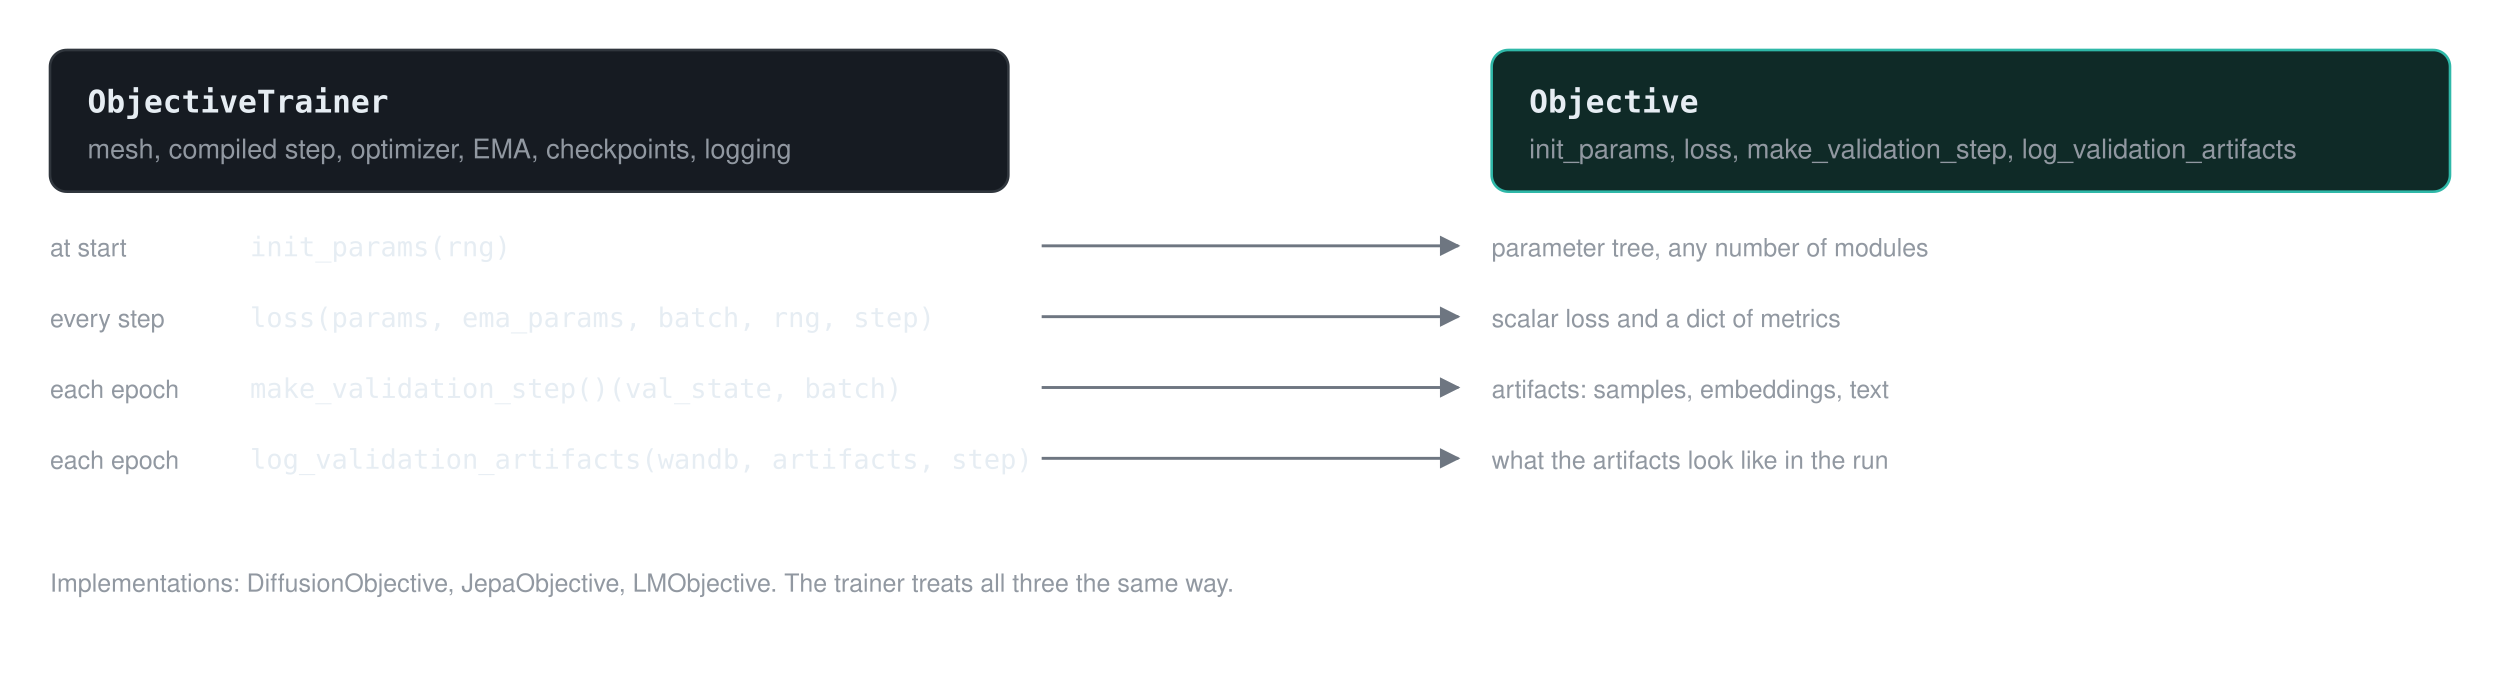
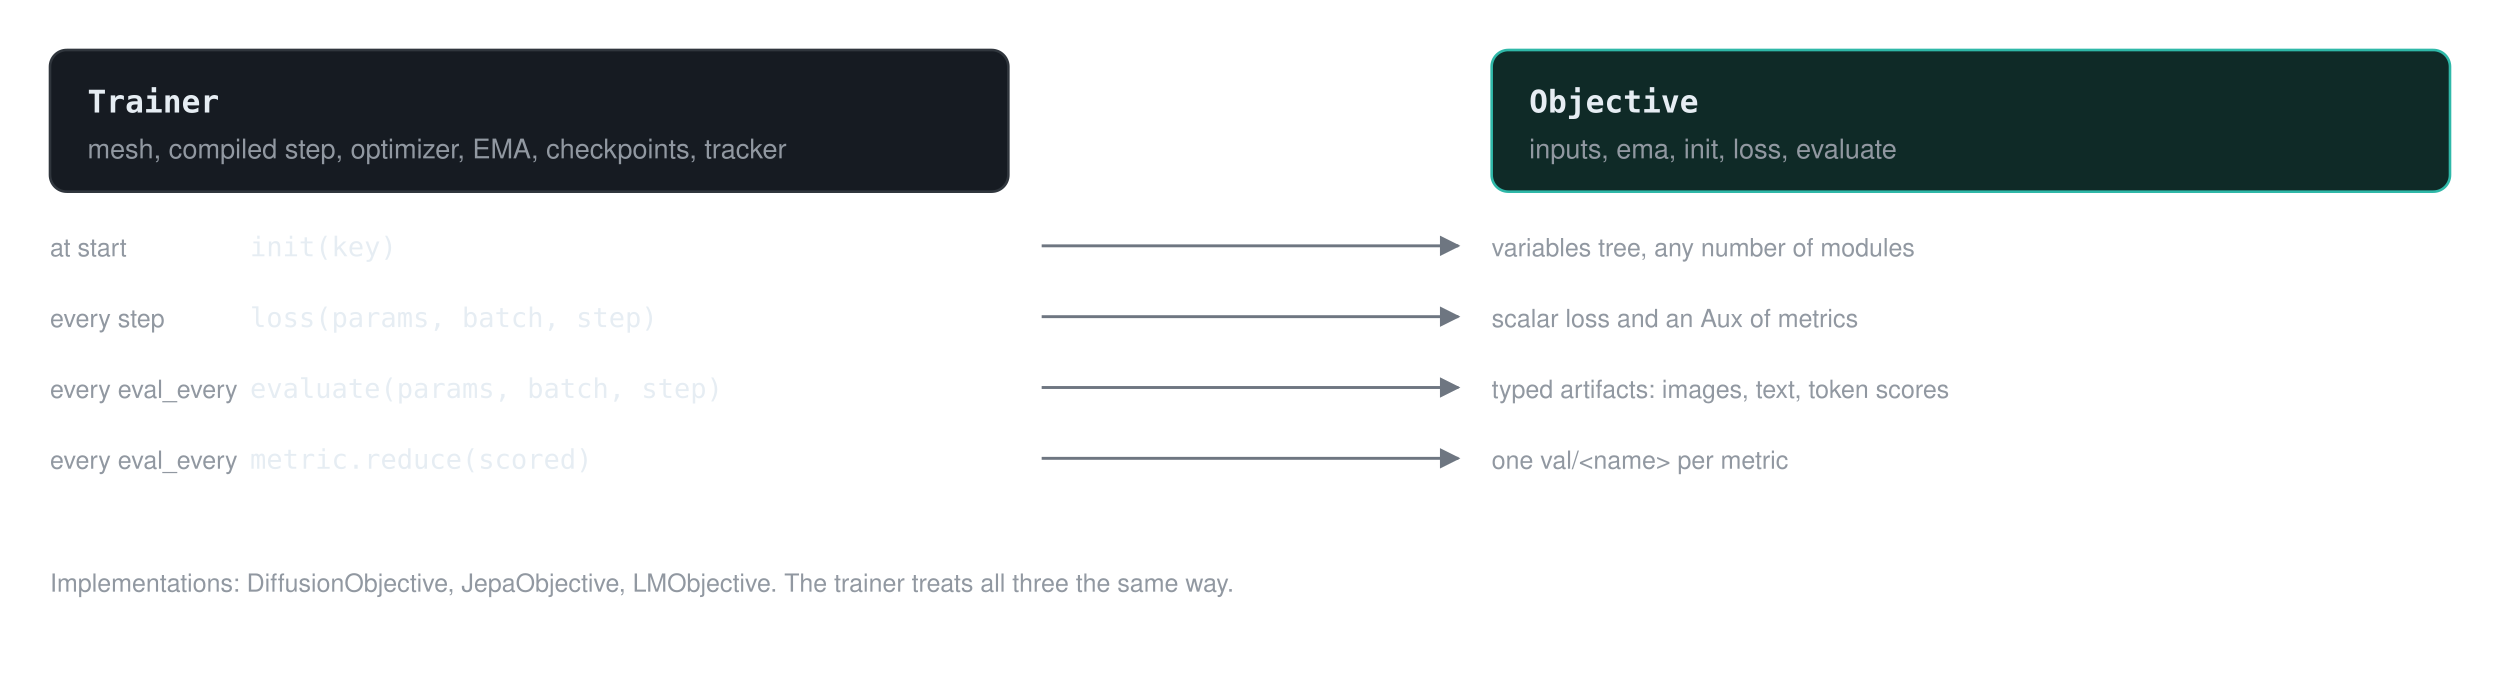
<svg xmlns="http://www.w3.org/2000/svg" width="1200" height="330" viewBox="0 0 1200 330" role="img">
  <defs>
    <marker id="a" viewBox="0 0 10 10" refX="9" refY="5" markerWidth="7" markerHeight="7" orient="auto-start-reverse">
      <path d="M 0 0 L 10 5 L 0 10 z" fill="#6e7681" />
    </marker>
  </defs>
  <rect x="24" y="24" width="460" height="68" rx="8" fill="#161b22" stroke="#30363d" stroke-width="1.25" />
-   <text x="42" y="54" font-family="ui-monospace, SFMono-Regular, Menlo, Consolas, monospace" font-size="15" font-weight="600" fill="#e6edf3">ObjectiveTrainer</text>
-   <text x="42" y="76" font-family="-apple-system, BlinkMacSystemFont, 'Segoe UI', Helvetica, Arial, sans-serif" font-size="13" fill="#9198a1">mesh, compiled step, optimizer, EMA, checkpoints, logging</text>
+   <text x="42" y="54" font-family="ui-monospace, SFMono-Regular, Menlo, Consolas, monospace" font-size="15" font-weight="600" fill="#e6edf3">Trainer</text>
+   <text x="42" y="76" font-family="-apple-system, BlinkMacSystemFont, 'Segoe UI', Helvetica, Arial, sans-serif" font-size="13" fill="#9198a1">mesh, compiled step, optimizer, EMA, checkpoints, tracker</text>
  <rect x="716" y="24" width="460" height="68" rx="8" fill="#0f2a27" stroke="#2fb8a8" stroke-width="1.25" />
  <text x="734" y="54" font-family="ui-monospace, SFMono-Regular, Menlo, Consolas, monospace" font-size="15" font-weight="600" fill="#e6edf3">Objective</text>
-   <text x="734" y="76" font-family="-apple-system, BlinkMacSystemFont, 'Segoe UI', Helvetica, Arial, sans-serif" font-size="13" fill="#9198a1">init_params, loss, make_validation_step, log_validation_artifacts</text>
+   <text x="734" y="76" font-family="-apple-system, BlinkMacSystemFont, 'Segoe UI', Helvetica, Arial, sans-serif" font-size="13" fill="#9198a1">inputs, ema, init, loss, evaluate</text>
  <text x="24" y="123" font-family="-apple-system, BlinkMacSystemFont, 'Segoe UI', Helvetica, Arial, sans-serif" font-size="12" fill="#9198a1" text-anchor="start">at start</text>
-   <text x="120" y="123" font-family="ui-monospace, SFMono-Regular, Menlo, Consolas, monospace" font-size="13" fill="#e6edf3">init_params(rng)</text>
+   <text x="120" y="123" font-family="ui-monospace, SFMono-Regular, Menlo, Consolas, monospace" font-size="13" fill="#e6edf3">init(key)</text>
  <line x1="500" y1="118" x2="700" y2="118" stroke="#6e7681" stroke-width="1.4" marker-end="url(#a)" />
-   <text x="716" y="123" font-family="-apple-system, BlinkMacSystemFont, 'Segoe UI', Helvetica, Arial, sans-serif" font-size="12" fill="#9198a1" text-anchor="start">parameter tree, any number of modules</text>
+   <text x="716" y="123" font-family="-apple-system, BlinkMacSystemFont, 'Segoe UI', Helvetica, Arial, sans-serif" font-size="12" fill="#9198a1" text-anchor="start">variables tree, any number of modules</text>
  <text x="24" y="157" font-family="-apple-system, BlinkMacSystemFont, 'Segoe UI', Helvetica, Arial, sans-serif" font-size="12" fill="#9198a1" text-anchor="start">every step</text>
-   <text x="120" y="157" font-family="ui-monospace, SFMono-Regular, Menlo, Consolas, monospace" font-size="13" fill="#e6edf3">loss(params, ema_params, batch, rng, step)</text>
+   <text x="120" y="157" font-family="ui-monospace, SFMono-Regular, Menlo, Consolas, monospace" font-size="13" fill="#e6edf3">loss(params, batch, step)</text>
  <line x1="500" y1="152" x2="700" y2="152" stroke="#6e7681" stroke-width="1.4" marker-end="url(#a)" />
-   <text x="716" y="157" font-family="-apple-system, BlinkMacSystemFont, 'Segoe UI', Helvetica, Arial, sans-serif" font-size="12" fill="#9198a1" text-anchor="start">scalar loss and a dict of metrics</text>
-   <text x="24" y="191" font-family="-apple-system, BlinkMacSystemFont, 'Segoe UI', Helvetica, Arial, sans-serif" font-size="12" fill="#9198a1" text-anchor="start">each epoch</text>
-   <text x="120" y="191" font-family="ui-monospace, SFMono-Regular, Menlo, Consolas, monospace" font-size="13" fill="#e6edf3">make_validation_step()(val_state, batch)</text>
+   <text x="716" y="157" font-family="-apple-system, BlinkMacSystemFont, 'Segoe UI', Helvetica, Arial, sans-serif" font-size="12" fill="#9198a1" text-anchor="start">scalar loss and an Aux of metrics</text>
+   <text x="24" y="191" font-family="-apple-system, BlinkMacSystemFont, 'Segoe UI', Helvetica, Arial, sans-serif" font-size="12" fill="#9198a1" text-anchor="start">every eval_every</text>
+   <text x="120" y="191" font-family="ui-monospace, SFMono-Regular, Menlo, Consolas, monospace" font-size="13" fill="#e6edf3">evaluate(params, batch, step)</text>
  <line x1="500" y1="186" x2="700" y2="186" stroke="#6e7681" stroke-width="1.4" marker-end="url(#a)" />
-   <text x="716" y="191" font-family="-apple-system, BlinkMacSystemFont, 'Segoe UI', Helvetica, Arial, sans-serif" font-size="12" fill="#9198a1" text-anchor="start">artifacts: samples, embeddings, text</text>
-   <text x="24" y="225" font-family="-apple-system, BlinkMacSystemFont, 'Segoe UI', Helvetica, Arial, sans-serif" font-size="12" fill="#9198a1" text-anchor="start">each epoch</text>
-   <text x="120" y="225" font-family="ui-monospace, SFMono-Regular, Menlo, Consolas, monospace" font-size="13" fill="#e6edf3">log_validation_artifacts(wandb, artifacts, step)</text>
+   <text x="716" y="191" font-family="-apple-system, BlinkMacSystemFont, 'Segoe UI', Helvetica, Arial, sans-serif" font-size="12" fill="#9198a1" text-anchor="start">typed artifacts: images, text, token scores</text>
+   <text x="24" y="225" font-family="-apple-system, BlinkMacSystemFont, 'Segoe UI', Helvetica, Arial, sans-serif" font-size="12" fill="#9198a1" text-anchor="start">every eval_every</text>
+   <text x="120" y="225" font-family="ui-monospace, SFMono-Regular, Menlo, Consolas, monospace" font-size="13" fill="#e6edf3">metric.reduce(scored)</text>
  <line x1="500" y1="220" x2="700" y2="220" stroke="#6e7681" stroke-width="1.4" marker-end="url(#a)" />
-   <text x="716" y="225" font-family="-apple-system, BlinkMacSystemFont, 'Segoe UI', Helvetica, Arial, sans-serif" font-size="12" fill="#9198a1" text-anchor="start">what the artifacts look like in the run</text>
+   <text x="716" y="225" font-family="-apple-system, BlinkMacSystemFont, 'Segoe UI', Helvetica, Arial, sans-serif" font-size="12" fill="#9198a1" text-anchor="start">one val/&lt;name&gt; per metric</text>
  <text x="24" y="284" font-family="-apple-system, BlinkMacSystemFont, 'Segoe UI', Helvetica, Arial, sans-serif" font-size="12" fill="#9198a1" text-anchor="start">Implementations: DiffusionObjective, JepaObjective, LMObjective. The trainer treats all three the same way.</text>
</svg>
